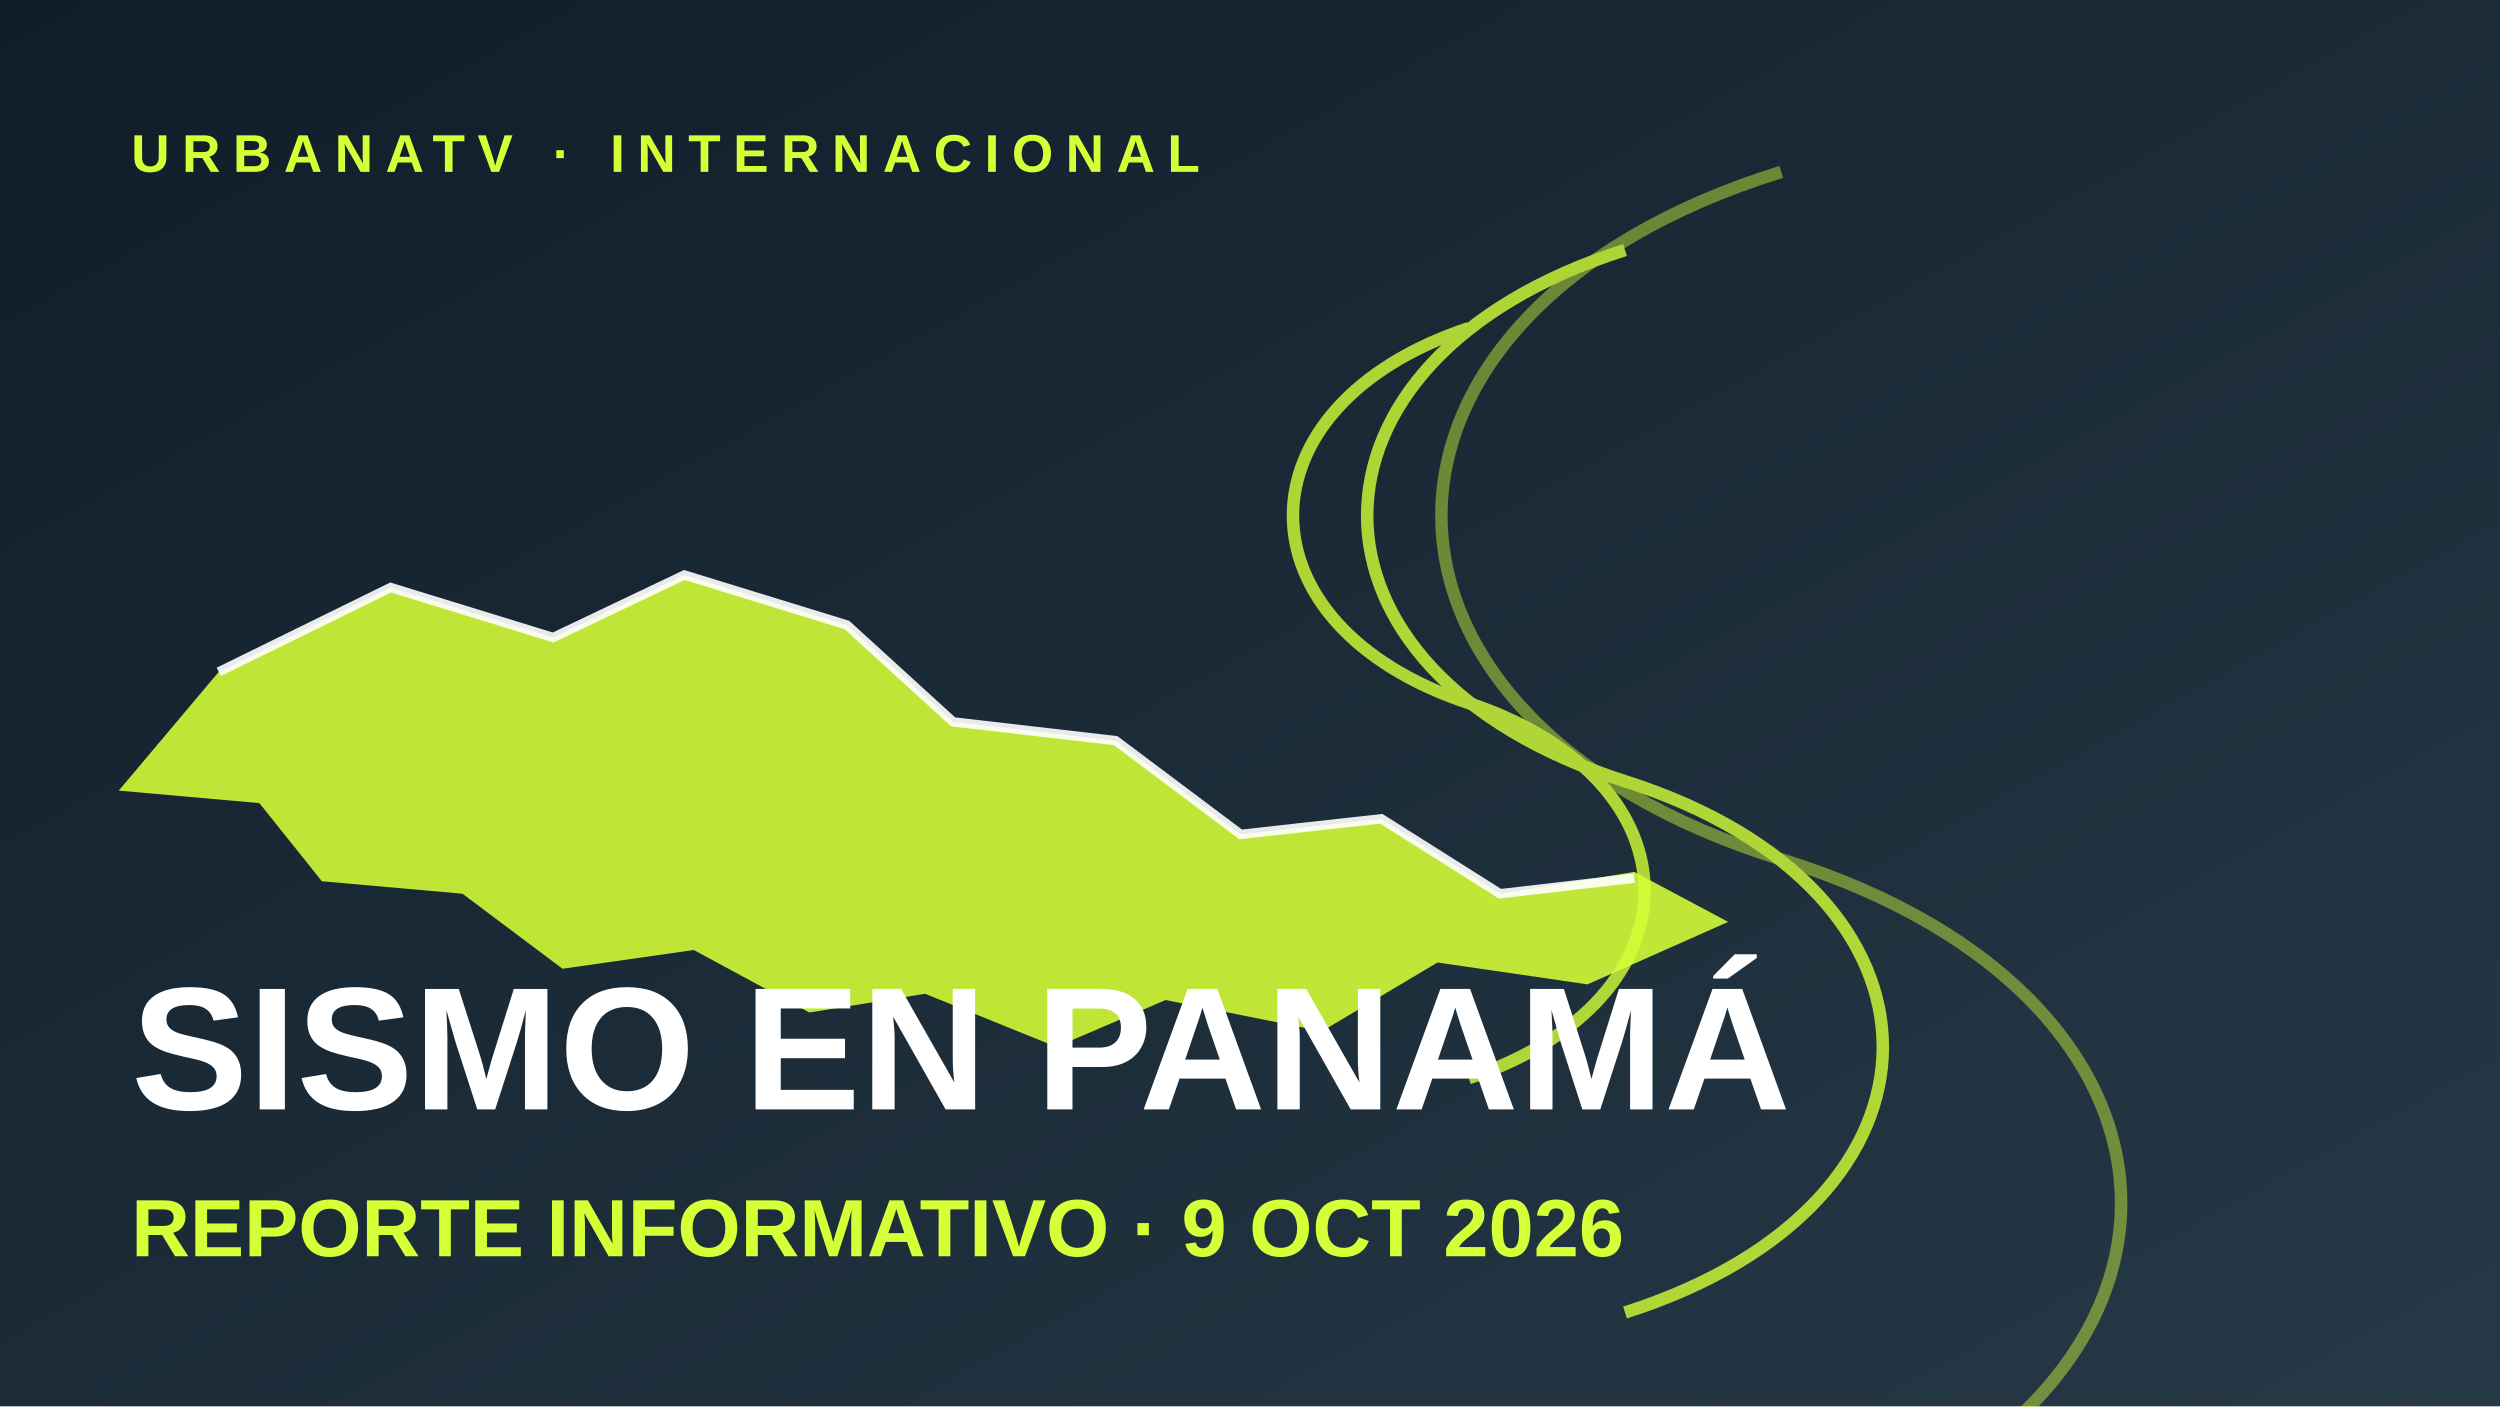
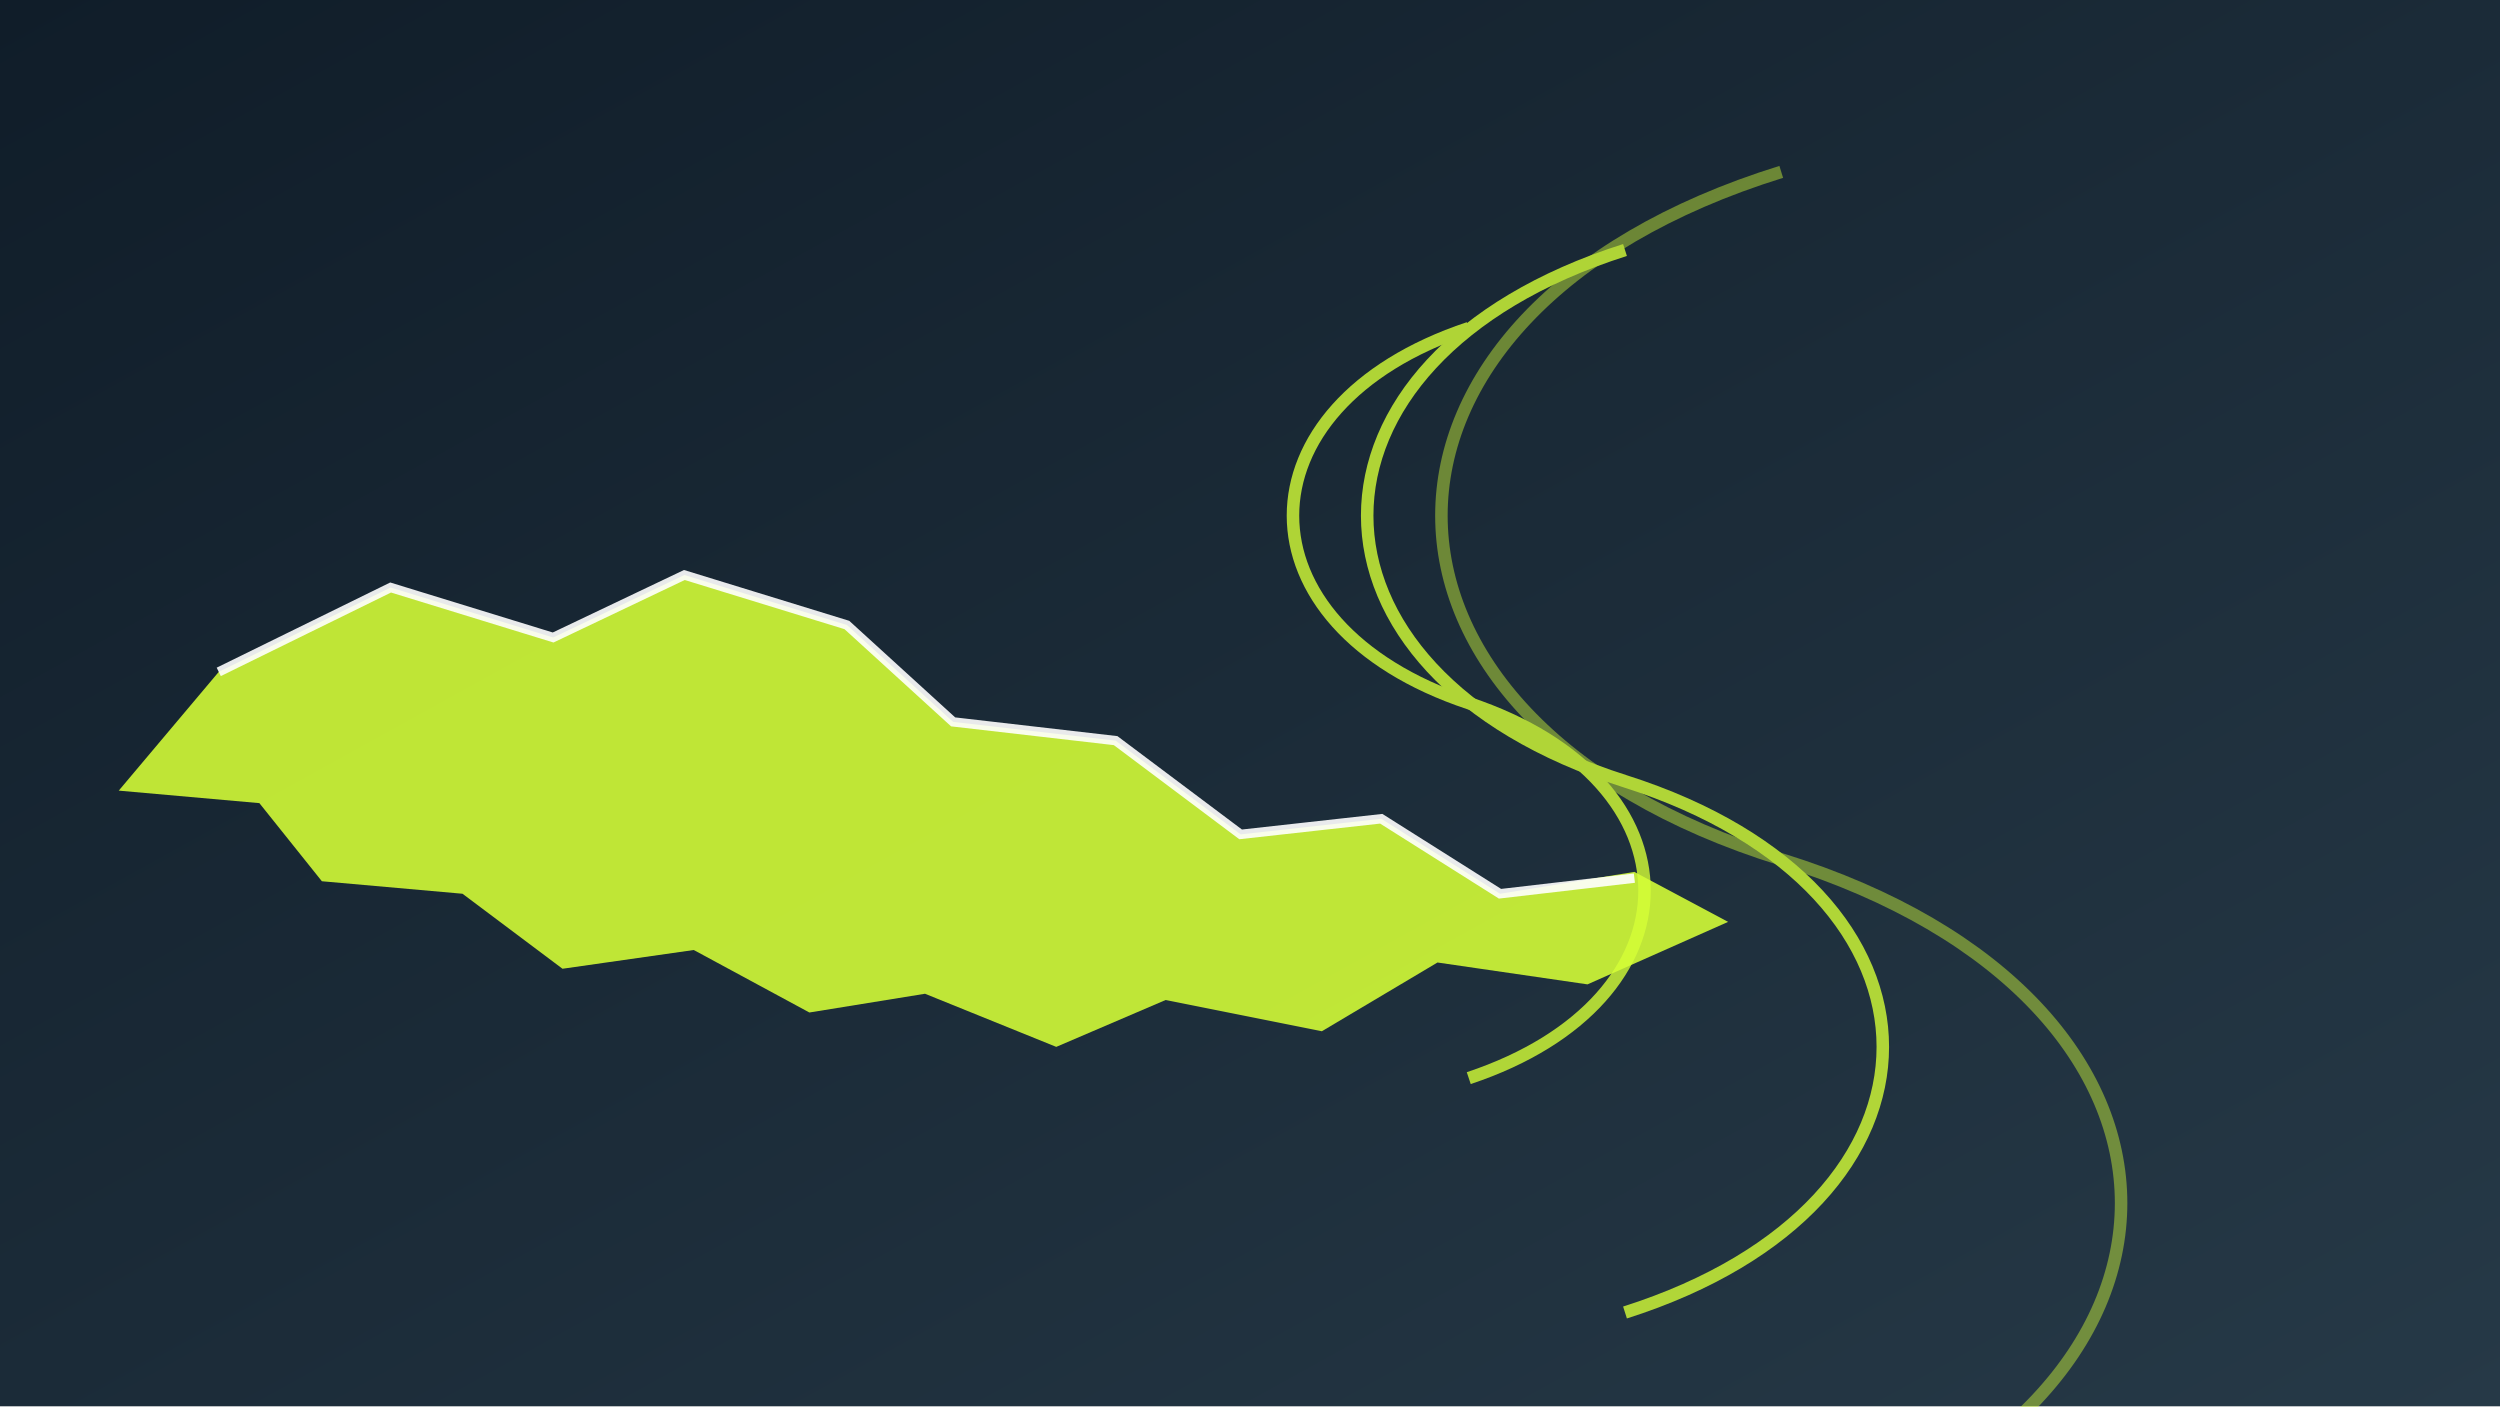
<svg xmlns="http://www.w3.org/2000/svg" viewBox="0 0 800 450" role="img" aria-labelledby="title desc">
  <defs>
    <linearGradient id="bg" x1="0" y1="0" x2="1" y2="1">
      <stop stop-color="#101d29" />
      <stop offset="1" stop-color="#263947" />
    </linearGradient>
  </defs>
  <rect width="800" height="450" fill="url(#bg)" />
  <g fill="none" stroke="#d5ff36" stroke-width="4" opacity=".8">
    <path d="M470 105c-75 25-75 95 0 120s75 95 0 120" />
    <path d="M520 80c-110 35-110 135 0 170s110 135 0 170" />
    <path d="M570 55c-145 45-145 175 0 220s145 175 0 220" opacity=".55" />
  </g>
  <path d="M70 215l55-27 52 16 42-20 52 16 34 31 52 6 40 30 45-5 38 24 43-7 30 16-45 20-48-7-37 22-50-10-35 15-42-17-37 6-37-20-42 6-32-24-45-4-20-25-45-4z" fill="#d5ff36" opacity=".88" />
  <path d="M70 215l55-27 52 16 42-20 52 16 34 31 52 6 40 30 45-5 38 24 43-5" fill="none" stroke="#fff" stroke-width="3" opacity=".9" />
-   <text x="42" y="55" fill="#d5ff36" font-family="Arial,sans-serif" font-size="17" font-weight="700" letter-spacing="4">URBANATV · INTERNACIONAL</text>
-   <text x="42" y="355" fill="#fff" font-family="Arial,sans-serif" font-size="56" font-weight="900">SISMO EN PANAMÁ</text>
-   <text x="42" y="402" fill="#d5ff36" font-family="Arial,sans-serif" font-size="26" font-weight="700">REPORTE INFORMATIVO · 9 OCT 2026</text>
</svg>
